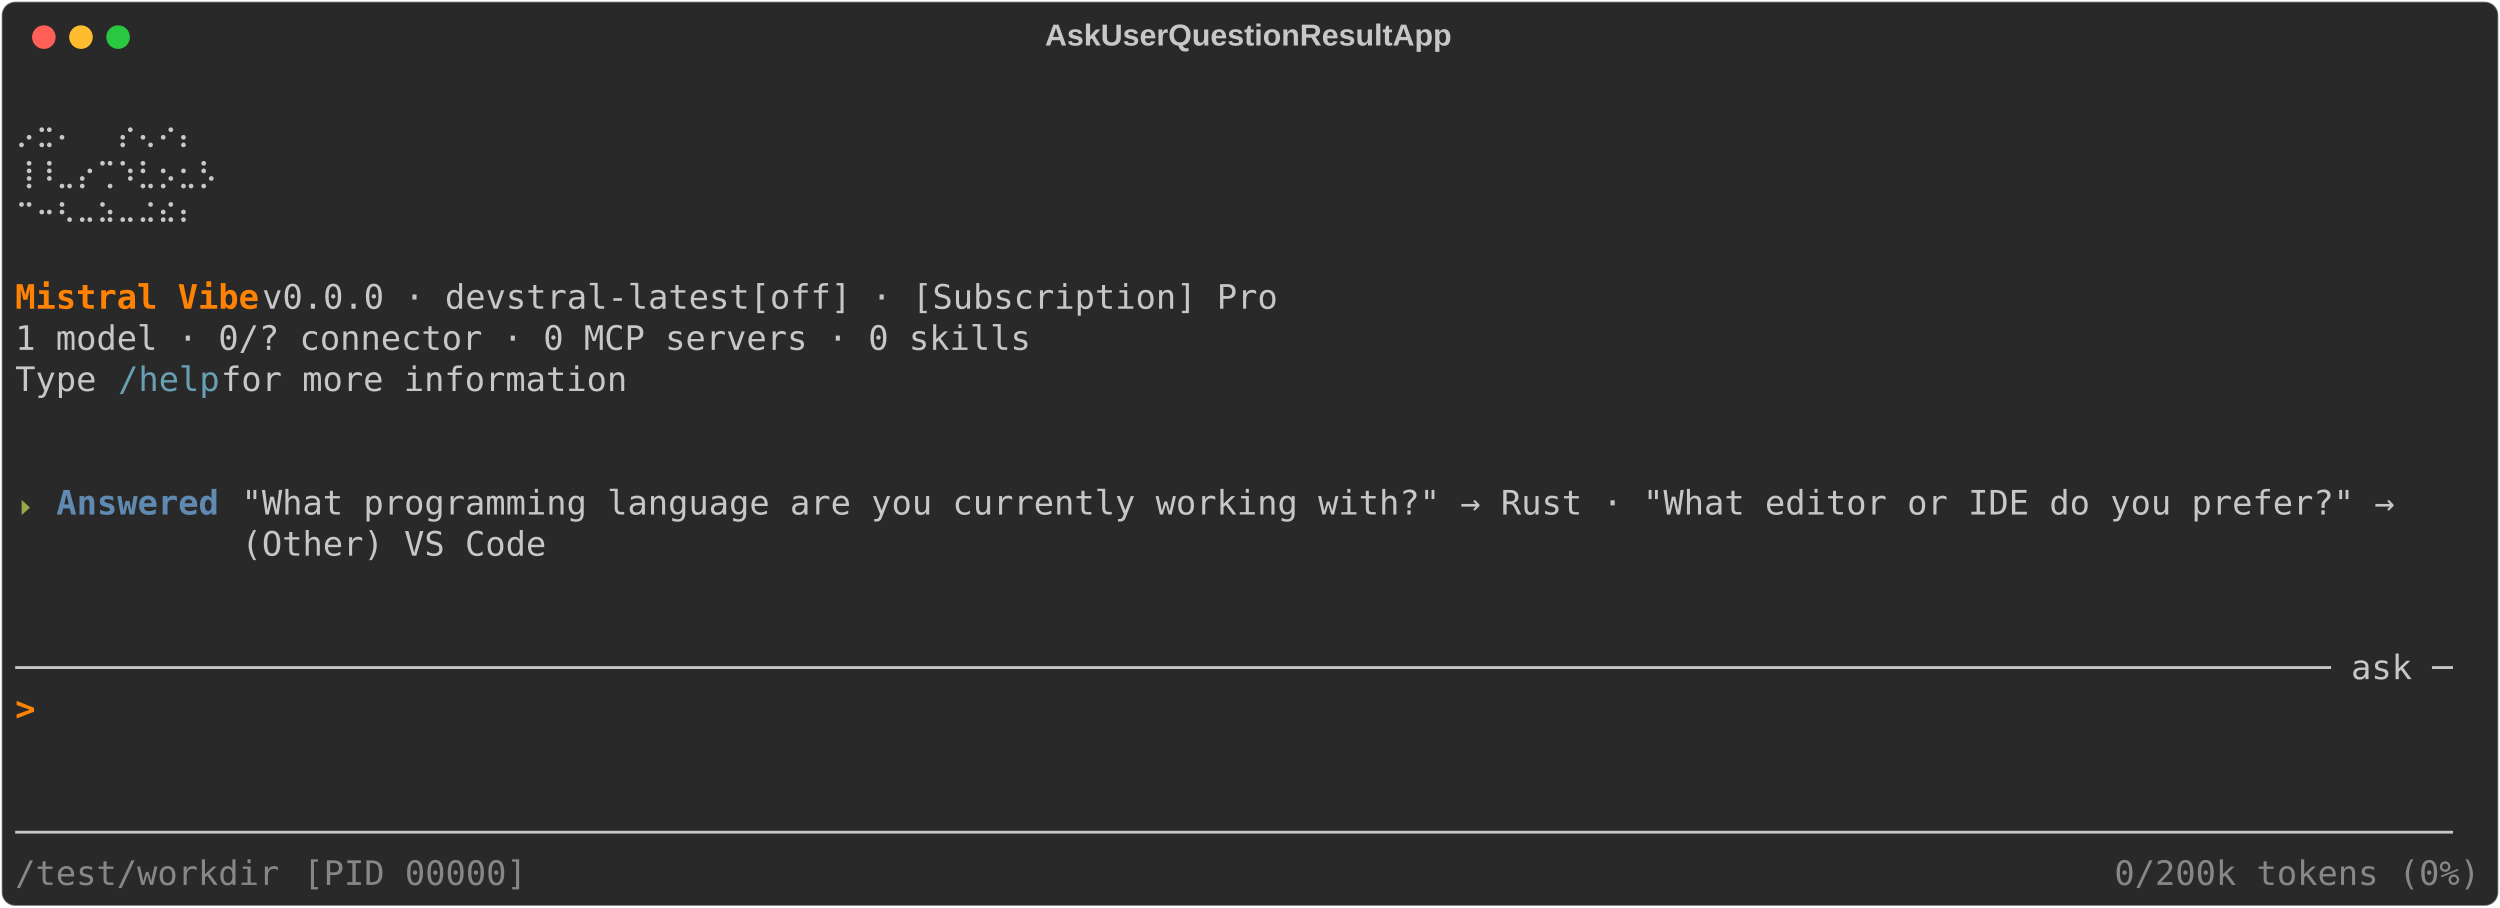
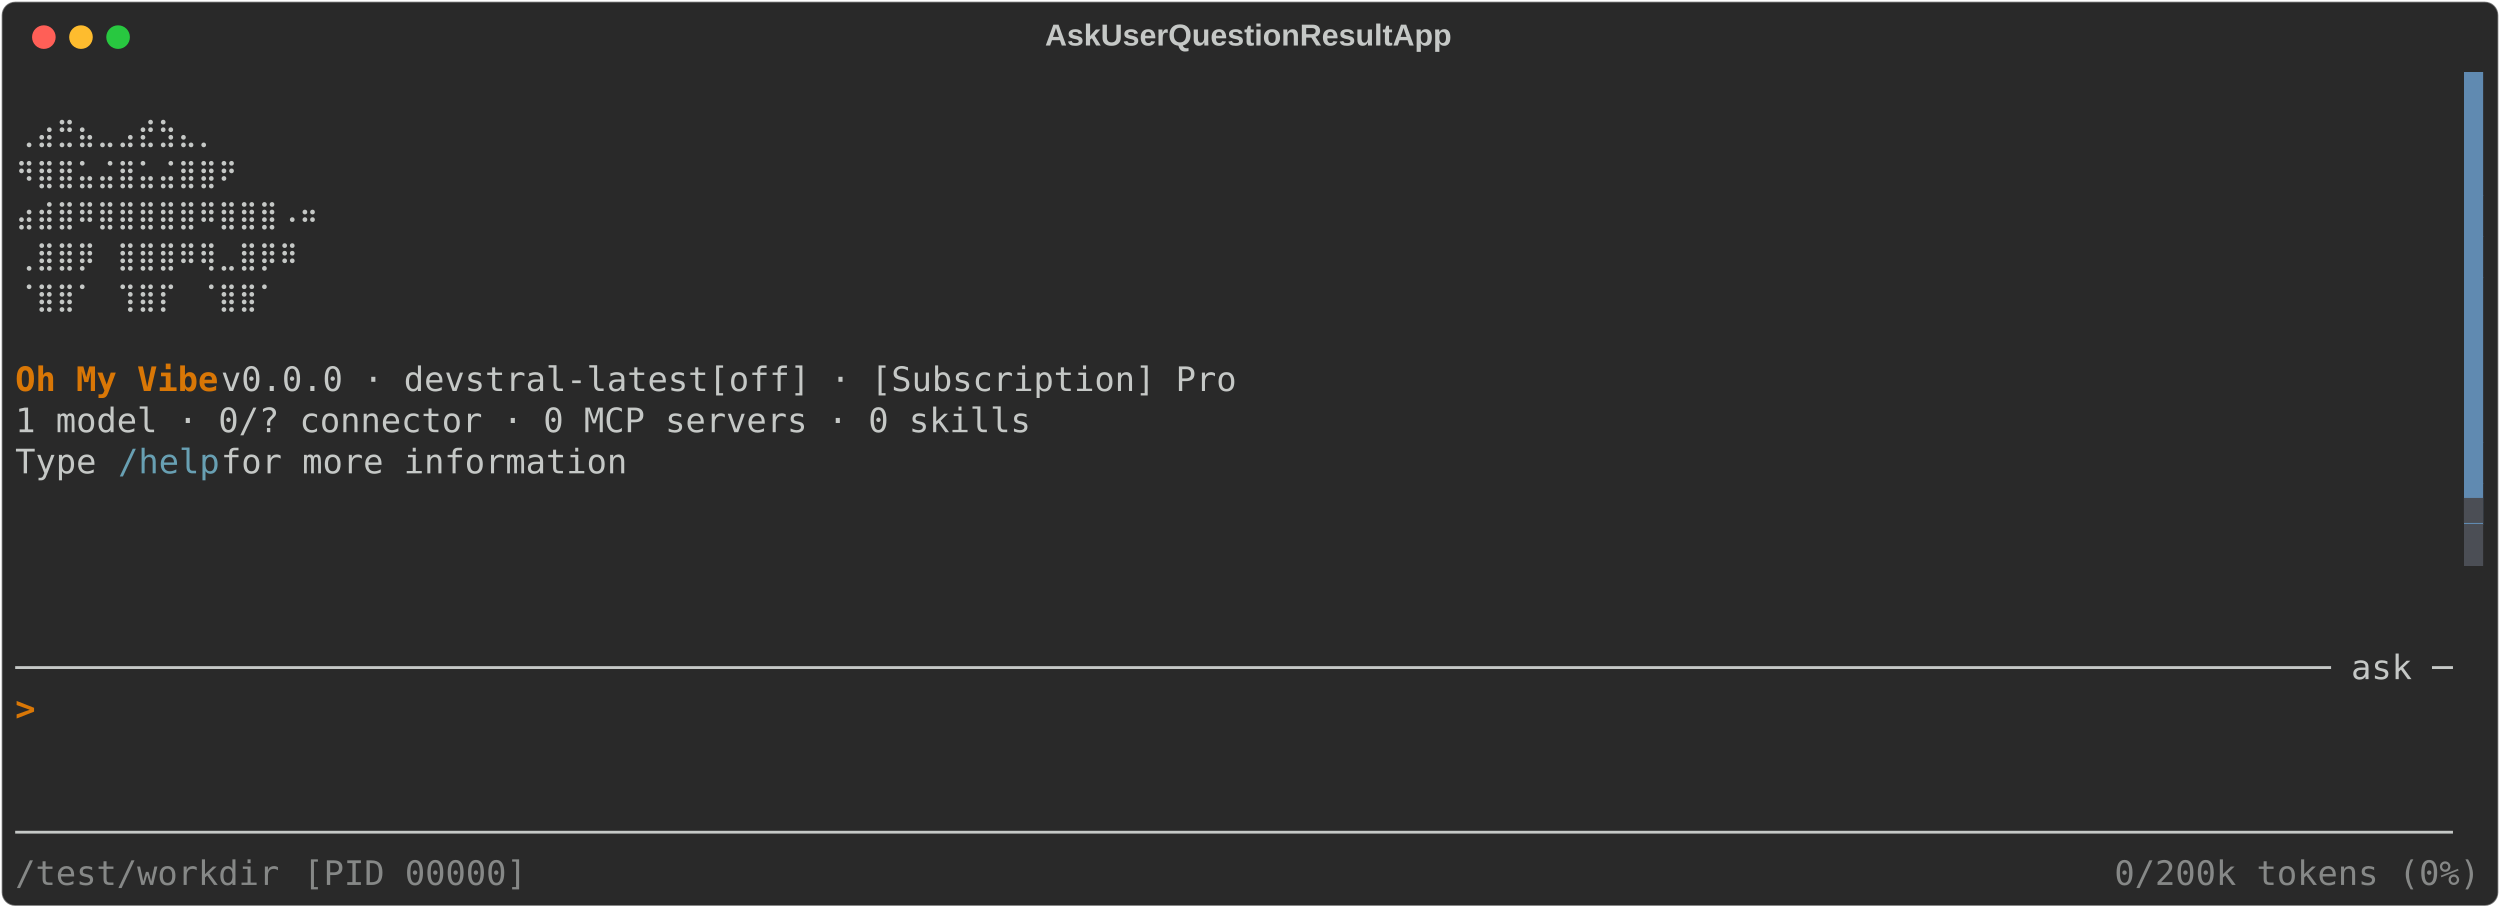
<svg xmlns="http://www.w3.org/2000/svg" class="rich-terminal" viewBox="0 0 1482 538.0">
  <style>

    @font-face {
        font-family: "Fira Code";
        src: local("FiraCode-Regular"),
                url("https://cdnjs.cloudflare.com/ajax/libs/firacode/6.2.0/woff2/FiraCode-Regular.woff2") format("woff2"),
                url("https://cdnjs.cloudflare.com/ajax/libs/firacode/6.2.0/woff/FiraCode-Regular.woff") format("woff");
        font-style: normal;
        font-weight: 400;
    }
    @font-face {
        font-family: "Fira Code";
        src: local("FiraCode-Bold"),
                url("https://cdnjs.cloudflare.com/ajax/libs/firacode/6.2.0/woff2/FiraCode-Bold.woff2") format("woff2"),
                url("https://cdnjs.cloudflare.com/ajax/libs/firacode/6.2.0/woff/FiraCode-Bold.woff") format("woff");
        font-style: bold;
        font-weight: 700;
    }

    .terminal-matrix {
        font-family: Fira Code, monospace;
        font-size: 20px;
        line-height: 24.4px;
        font-variant-east-asian: full-width;
    }

    .terminal-title {
        font-size: 18px;
        font-weight: bold;
        font-family: arial;
    }

    .terminal-r1 { fill: #c5c8c6 }
- .terminal-r2 { fill: #ff8205;font-weight: bold }
- .terminal-r3 { fill: #68a0b3 }
- .terminal-r4 { fill: #98a84b }
- .terminal-r5 { fill: #608ab1;font-weight: bold }
+ .terminal-r2 { fill: #292929 }
+ .terminal-r3 { fill: #d97706;font-weight: bold }
+ .terminal-r4 { fill: #68a0b3 }
+ .terminal-r5 { fill: #4b4e55 }
.terminal-r6 { fill: #868887 }
    </style>
  <defs>
    <clipPath id="terminal-clip-terminal">
      <rect x="0" y="0" width="1463.0" height="487.0" />
    </clipPath>
    <clipPath id="terminal-line-0">
      <rect x="0" y="1.5" width="1464" height="24.65" />
    </clipPath>
    <clipPath id="terminal-line-1">
      <rect x="0" y="25.9" width="1464" height="24.65" />
    </clipPath>
    <clipPath id="terminal-line-2">
      <rect x="0" y="50.3" width="1464" height="24.65" />
    </clipPath>
    <clipPath id="terminal-line-3">
      <rect x="0" y="74.7" width="1464" height="24.65" />
    </clipPath>
    <clipPath id="terminal-line-4">
      <rect x="0" y="99.1" width="1464" height="24.65" />
    </clipPath>
    <clipPath id="terminal-line-5">
      <rect x="0" y="123.5" width="1464" height="24.65" />
    </clipPath>
    <clipPath id="terminal-line-6">
      <rect x="0" y="147.9" width="1464" height="24.65" />
    </clipPath>
    <clipPath id="terminal-line-7">
      <rect x="0" y="172.3" width="1464" height="24.65" />
    </clipPath>
    <clipPath id="terminal-line-8">
      <rect x="0" y="196.7" width="1464" height="24.65" />
    </clipPath>
    <clipPath id="terminal-line-9">
      <rect x="0" y="221.1" width="1464" height="24.65" />
    </clipPath>
    <clipPath id="terminal-line-10">
      <rect x="0" y="245.5" width="1464" height="24.65" />
    </clipPath>
    <clipPath id="terminal-line-11">
      <rect x="0" y="269.9" width="1464" height="24.65" />
    </clipPath>
    <clipPath id="terminal-line-12">
      <rect x="0" y="294.3" width="1464" height="24.65" />
    </clipPath>
    <clipPath id="terminal-line-13">
      <rect x="0" y="318.7" width="1464" height="24.65" />
    </clipPath>
    <clipPath id="terminal-line-14">
      <rect x="0" y="343.1" width="1464" height="24.65" />
    </clipPath>
    <clipPath id="terminal-line-15">
      <rect x="0" y="367.5" width="1464" height="24.65" />
    </clipPath>
    <clipPath id="terminal-line-16">
      <rect x="0" y="391.9" width="1464" height="24.65" />
    </clipPath>
    <clipPath id="terminal-line-17">
      <rect x="0" y="416.3" width="1464" height="24.65" />
    </clipPath>
    <clipPath id="terminal-line-18">
      <rect x="0" y="440.7" width="1464" height="24.65" />
    </clipPath>
  </defs>
  <rect fill="#292929" stroke="rgba(255,255,255,0.35)" stroke-width="1" x="1" y="1" width="1480" height="536" rx="8" />
  <text class="terminal-title" fill="#c5c8c6" text-anchor="middle" x="740" y="27">AskUserQuestionResultApp</text>
  <g transform="translate(26,22)">
    <circle cx="0" cy="0" r="7" fill="#ff5f57" />
    <circle cx="22" cy="0" r="7" fill="#febc2e" />
    <circle cx="44" cy="0" r="7" fill="#28c840" />
  </g>
  <g transform="translate(9, 41)" clip-path="url(#terminal-clip-terminal)">
+     <rect fill="#608ab1" x="1451.8" y="1.5" width="12.2" height="24.65" shape-rendering="crispEdges" />
+     <rect fill="#608ab1" x="1451.8" y="25.9" width="12.2" height="24.65" shape-rendering="crispEdges" />
+     <rect fill="#608ab1" x="1451.8" y="50.3" width="12.2" height="24.65" shape-rendering="crispEdges" />
+     <rect fill="#608ab1" x="1451.8" y="74.7" width="12.2" height="24.65" shape-rendering="crispEdges" />
+     <rect fill="#608ab1" x="1451.8" y="99.1" width="12.2" height="24.65" shape-rendering="crispEdges" />
+     <rect fill="#608ab1" x="1451.8" y="123.5" width="12.2" height="24.65" shape-rendering="crispEdges" />
+     <rect fill="#608ab1" x="1451.8" y="147.9" width="12.2" height="24.65" shape-rendering="crispEdges" />
+     <rect fill="#608ab1" x="1451.8" y="172.3" width="12.2" height="24.65" shape-rendering="crispEdges" />
+     <rect fill="#608ab1" x="1451.8" y="196.7" width="12.2" height="24.65" shape-rendering="crispEdges" />
+     <rect fill="#608ab1" x="1451.8" y="221.1" width="12.2" height="24.65" shape-rendering="crispEdges" />
+     <rect fill="#608ab1" x="1451.8" y="245.5" width="12.2" height="24.65" shape-rendering="crispEdges" />
+     <rect fill="#4b4e55" x="1451.8" y="269.9" width="12.2" height="24.65" shape-rendering="crispEdges" />
    <g class="terminal-matrix">
      <text class="terminal-r1" x="1464" y="20" textLength="12.2" clip-path="url(#terminal-line-0)">
</text>
-       <text class="terminal-r1" x="0" y="44.4" textLength="134.2" clip-path="url(#terminal-line-1)">  ⡠⣒⠄  ⡔⢄⠔⡄</text>
+       <text class="terminal-r1" x="0" y="44.4" textLength="219.6" clip-path="url(#terminal-line-1)">  ⢀⣴⣛⣦⣀⣠⣞⣳⣄⡀      </text>
      <text class="terminal-r1" x="1464" y="44.4" textLength="12.2" clip-path="url(#terminal-line-1)">
</text>
-       <text class="terminal-r1" x="0" y="68.8" textLength="134.2" clip-path="url(#terminal-line-2)"> ⢸⠸⣀⡔⢉⠱⣃⡢⣂⡣</text>
+       <text class="terminal-r1" x="0" y="68.8" textLength="219.6" clip-path="url(#terminal-line-2)">  ⠻⣿⣿⣥⣬⣿⣥⣬⣿⣿⠟     </text>
      <text class="terminal-r1" x="1464" y="68.8" textLength="12.2" clip-path="url(#terminal-line-2)">
</text>
-       <text class="terminal-r1" x="0" y="93.2" textLength="134.2" clip-path="url(#terminal-line-3)">  ⠉⠒⠣⠤⠵⠤⠬⠮⠆</text>
+       <text class="terminal-r1" x="0" y="93.2" textLength="219.6" clip-path="url(#terminal-line-3)"> ⣴⣾⣿⠿⣿⣿⣿⣿⣿⠿⣿⣿⣿⠠⠶  </text>
      <text class="terminal-r1" x="1464" y="93.2" textLength="12.2" clip-path="url(#terminal-line-3)">
</text>
+       <text class="terminal-r1" x="0" y="117.6" textLength="219.6" clip-path="url(#terminal-line-4)">⢀⣿⣿⡿ ⣿⣿⣿⠿⢿⣀⣿⡿⠿    </text>
      <text class="terminal-r1" x="1464" y="117.6" textLength="12.2" clip-path="url(#terminal-line-4)">
</text>
-       <text class="terminal-r2" x="0" y="142" textLength="146.4" clip-path="url(#terminal-line-5)">Mistral Vibe</text>
-       <text class="terminal-r1" x="146.4" y="142" textLength="622.2" clip-path="url(#terminal-line-5)"> v0.0.0 · devstral-latest[off] · [Subscription] Pro</text>
+       <text class="terminal-r1" x="0" y="142" textLength="219.6" clip-path="url(#terminal-line-5)">⠈⣿⣿⠁ ⢹⣿⡏ ⠈⣿⣿⠁     </text>
      <text class="terminal-r1" x="1464" y="142" textLength="12.2" clip-path="url(#terminal-line-5)">
</text>
-       <text class="terminal-r1" x="0" y="166.4" textLength="610" clip-path="url(#terminal-line-6)">1 model · 0/? connector · 0 MCP servers · 0 skills</text>
      <text class="terminal-r1" x="1464" y="166.4" textLength="12.2" clip-path="url(#terminal-line-6)">
</text>
-       <text class="terminal-r1" x="0" y="190.8" textLength="61" clip-path="url(#terminal-line-7)">Type </text>
-       <text class="terminal-r3" x="61" y="190.8" textLength="61" clip-path="url(#terminal-line-7)">/help</text>
-       <text class="terminal-r1" x="122" y="190.8" textLength="256.2" clip-path="url(#terminal-line-7)"> for more information</text>
+       <text class="terminal-r3" x="0" y="190.8" textLength="122" clip-path="url(#terminal-line-7)">Oh My Vibe</text>
+       <text class="terminal-r1" x="122" y="190.8" textLength="622.2" clip-path="url(#terminal-line-7)"> v0.0.0 · devstral-latest[off] · [Subscription] Pro</text>
      <text class="terminal-r1" x="1464" y="190.8" textLength="12.2" clip-path="url(#terminal-line-7)">
</text>
+       <text class="terminal-r1" x="0" y="215.2" textLength="610" clip-path="url(#terminal-line-8)">1 model · 0/? connector · 0 MCP servers · 0 skills</text>
      <text class="terminal-r1" x="1464" y="215.2" textLength="12.2" clip-path="url(#terminal-line-8)">
</text>
+       <text class="terminal-r1" x="0" y="239.6" textLength="61" clip-path="url(#terminal-line-9)">Type </text>
+       <text class="terminal-r4" x="61" y="239.6" textLength="61" clip-path="url(#terminal-line-9)">/help</text>
+       <text class="terminal-r1" x="122" y="239.6" textLength="256.2" clip-path="url(#terminal-line-9)"> for more information</text>
      <text class="terminal-r1" x="1464" y="239.6" textLength="12.2" clip-path="url(#terminal-line-9)">
</text>
-       <text class="terminal-r4" x="0" y="264" textLength="12.2" clip-path="url(#terminal-line-10)">⏵</text>
-       <text class="terminal-r5" x="24.4" y="264" textLength="97.6" clip-path="url(#terminal-line-10)">Answered</text>
-       <text class="terminal-r1" x="134.2" y="264" textLength="1293.2" clip-path="url(#terminal-line-10)">"What programming language are you currently working with?" → Rust · "What editor or IDE do you prefer?" →</text>
+       <text class="terminal-r5" x="1451.8" y="264" textLength="12.2" clip-path="url(#terminal-line-10)">▅</text>
      <text class="terminal-r1" x="1464" y="264" textLength="12.2" clip-path="url(#terminal-line-10)">
</text>
-       <text class="terminal-r1" x="134.2" y="288.4" textLength="183" clip-path="url(#terminal-line-11)">(Other) VS Code</text>
      <text class="terminal-r1" x="1464" y="288.4" textLength="12.2" clip-path="url(#terminal-line-11)">
</text>
      <text class="terminal-r1" x="1464" y="312.8" textLength="12.2" clip-path="url(#terminal-line-12)">
</text>
      <text class="terminal-r1" x="1464" y="337.2" textLength="12.2" clip-path="url(#terminal-line-13)">
</text>
      <text class="terminal-r1" x="0" y="361.6" textLength="1464" clip-path="url(#terminal-line-14)">────────────────────────────────────────────────────────────────────────────────────────────────────────────────── ask ─</text>
      <text class="terminal-r1" x="1464" y="361.6" textLength="12.2" clip-path="url(#terminal-line-14)">
</text>
-       <text class="terminal-r2" x="0" y="386" textLength="12.2" clip-path="url(#terminal-line-15)">&gt;</text>
+       <text class="terminal-r3" x="0" y="386" textLength="12.2" clip-path="url(#terminal-line-15)">&gt;</text>
      <text class="terminal-r1" x="1464" y="386" textLength="12.2" clip-path="url(#terminal-line-15)">
</text>
      <text class="terminal-r1" x="1464" y="410.4" textLength="12.2" clip-path="url(#terminal-line-16)">
</text>
      <text class="terminal-r1" x="1464" y="434.8" textLength="12.2" clip-path="url(#terminal-line-17)">
</text>
      <text class="terminal-r1" x="0" y="459.2" textLength="1464" clip-path="url(#terminal-line-18)">────────────────────────────────────────────────────────────────────────────────────────────────────────────────────────</text>
      <text class="terminal-r1" x="1464" y="459.2" textLength="12.2" clip-path="url(#terminal-line-18)">
</text>
      <text class="terminal-r6" x="0" y="483.6" textLength="158.6" clip-path="url(#terminal-line-19)">/test/workdir</text>
      <text class="terminal-r6" x="170.8" y="483.6" textLength="134.2" clip-path="url(#terminal-line-19)">[PID 00000]</text>
      <text class="terminal-r6" x="1244.4" y="483.6" textLength="219.6" clip-path="url(#terminal-line-19)">0/200k tokens (0%)</text>
    </g>
  </g>
</svg>
